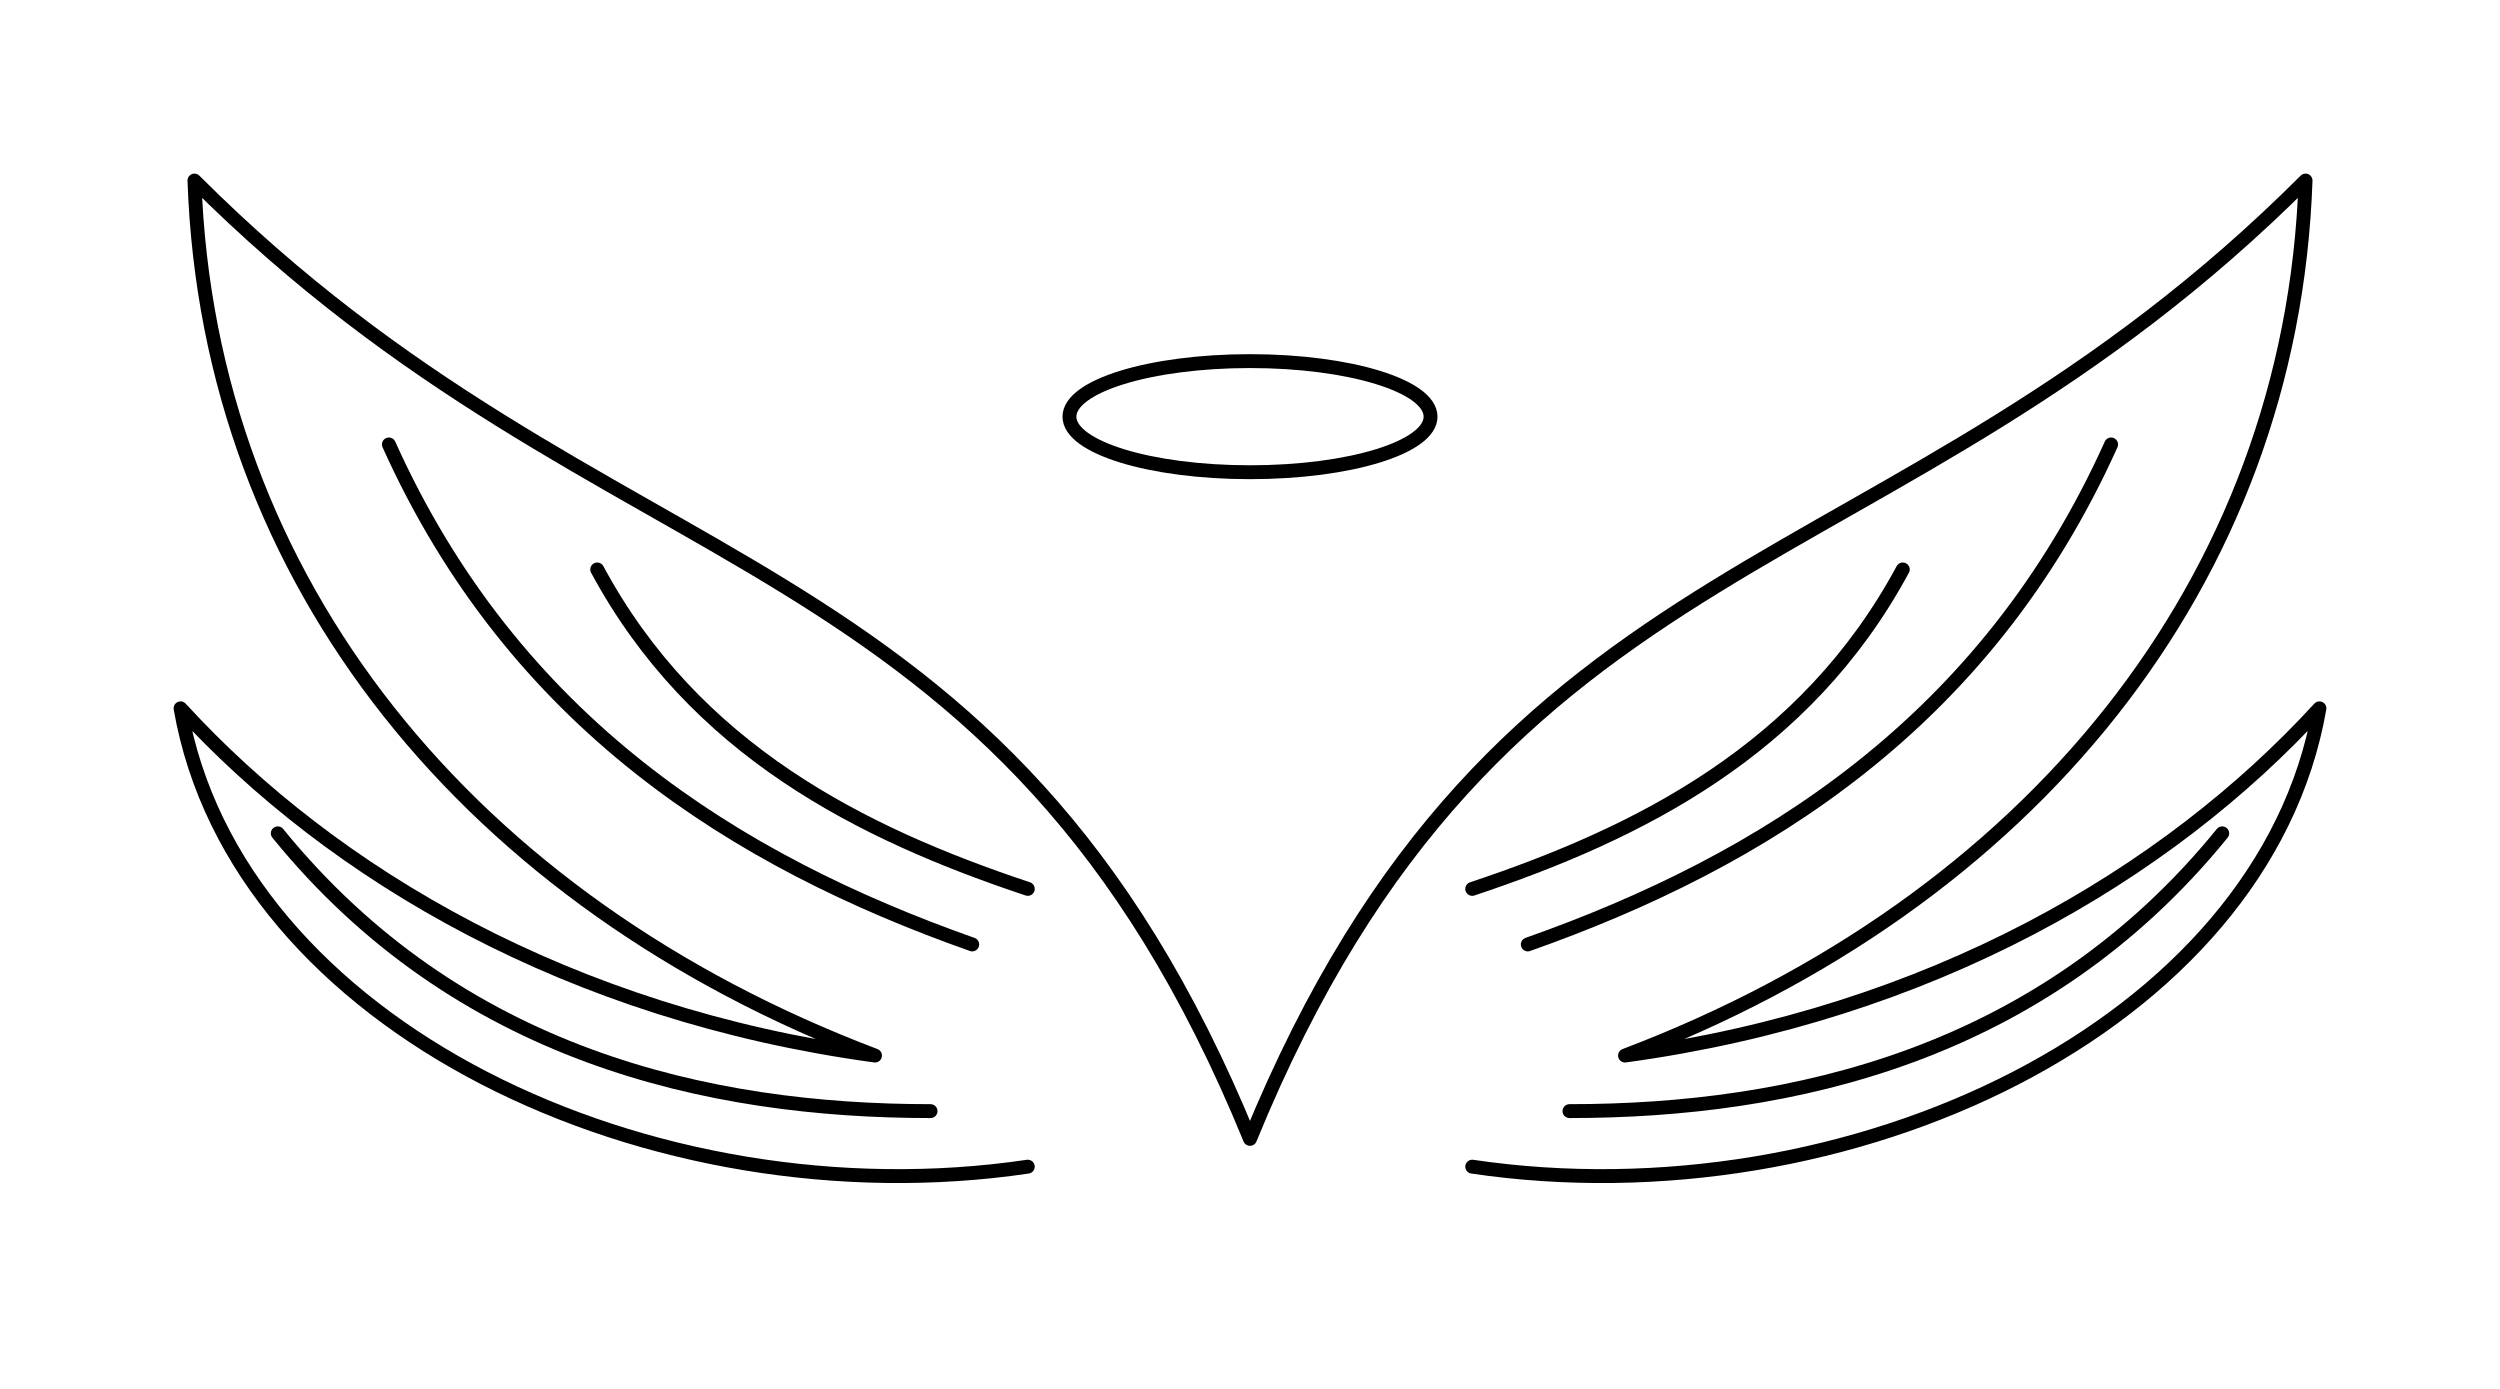
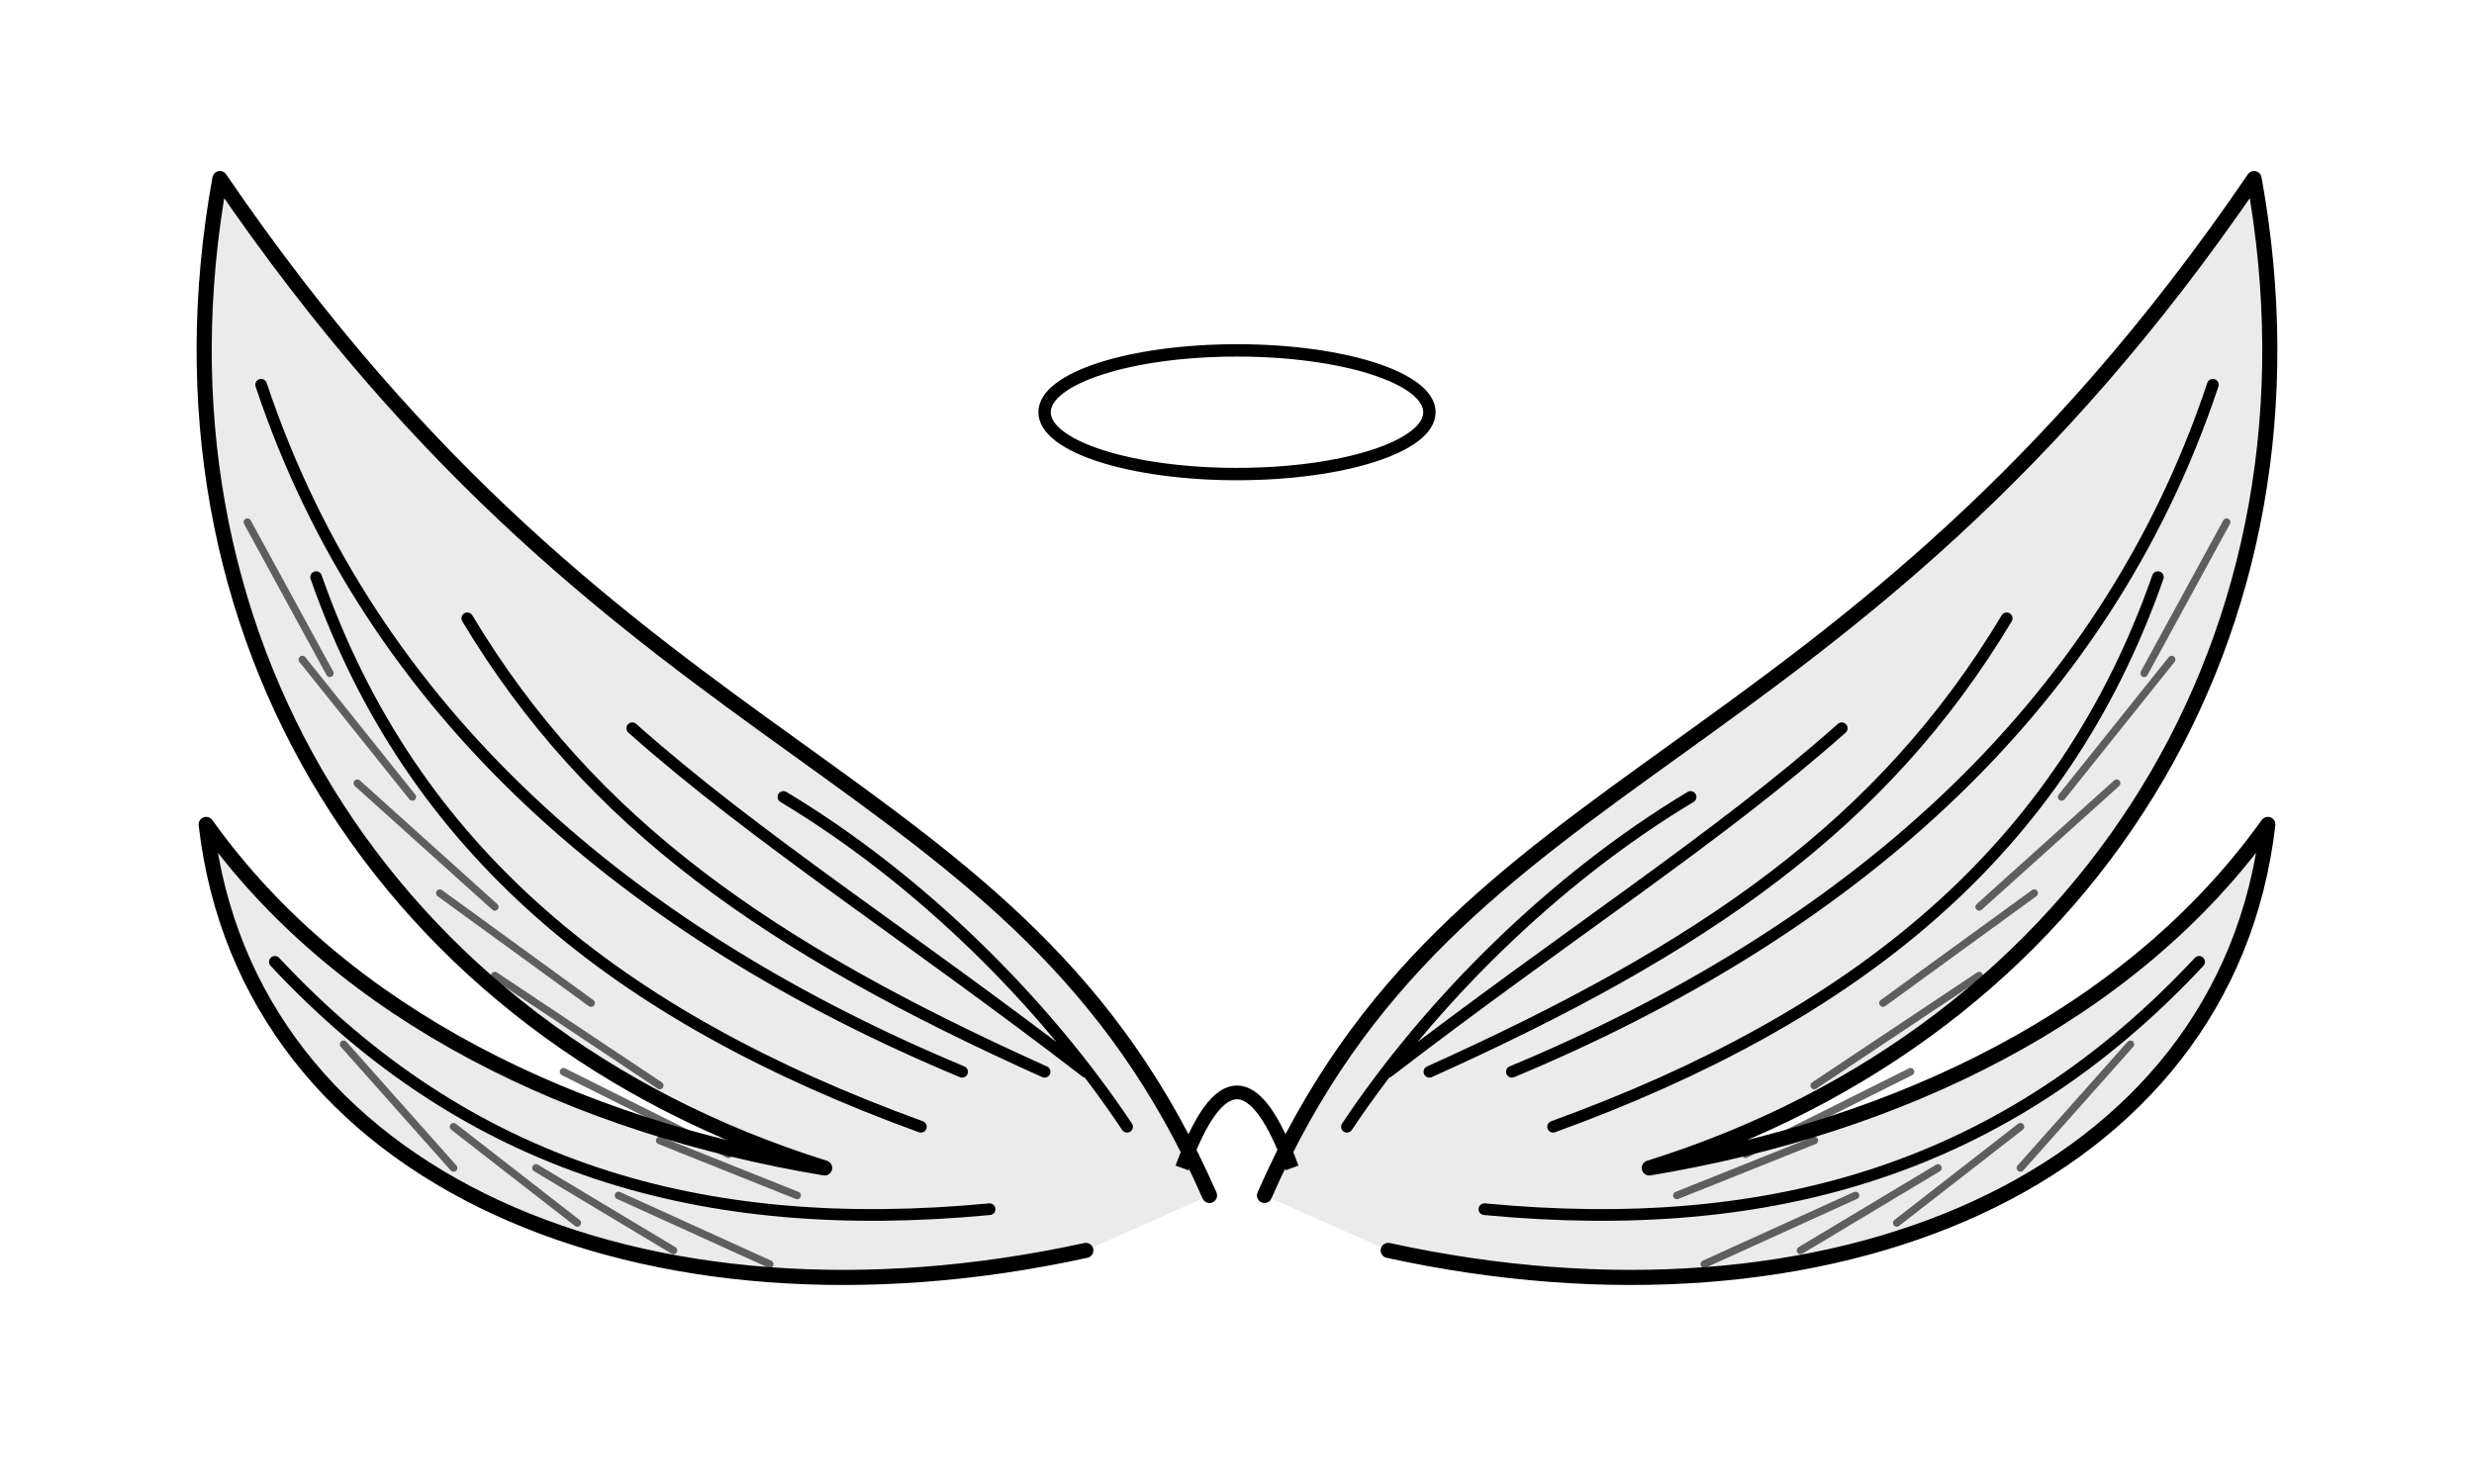
- <svg xmlns="http://www.w3.org/2000/svg" viewBox="0 0 180 100" fill="none">
-   <g stroke="currentColor" stroke-width="1" stroke-linecap="round" stroke-linejoin="round">
-     <path d="M90 82C72 38 44 43 14 13C15 42 34 65 63 76C41 73 24 63 13 51C17 74 47 88 74 84M90 82C108 38 136 43 166 13C165 42 146 65 117 76C139 73 156 63 167 51C163 74 133 88 106 84" />
-     <path d="M28 32C37 52 53 62 70 68M43 41C50 54 62 60 74 64M152 32C143 52 127 62 110 68M137 41C130 54 118 60 106 64M20 60C33 76 51 80 67 80M160 60C147 76 129 80 113 80" />
-     <ellipse cx="90" cy="30" rx="13" ry="4" />
-   </g>
+ <svg xmlns="http://www.w3.org/2000/svg" viewBox="0 0 180 108" fill="none">
+   <defs>
+     <g id="wing">
+       <path d="M88 87C74 55 46 57 16 13 10 46 28 75 60 85 42 82 25 74 15 60 18 86 47 98 79 91" fill="currentColor" fill-opacity=".08" stroke="currentColor" stroke-width="1.1" stroke-linecap="round" stroke-linejoin="round" />
+       <g stroke="currentColor" stroke-linecap="round">
+         <path d="M19 28C27 52 46 68 70 78M23 42C30 62 45 74 67 82M34 45C43 60 56 69 76 78M46 53C55 61 66 68 79 78M57 58C67 64 76 73 82 82M20 70C34 85 51 90 72 88" stroke-width=".85" />
+         <path d="M18 38 24 49m-2-1 8 10m-4-1 10 9m-4-1 11 8m-7-2 12 8m-7-1 12 6m-5-1 10 4M25 76l8 9m0-3 9 7m-3-4 10 6m-4-4 11 5" stroke-width=".55" opacity=".6" />
+       </g>
+     </g>
+   </defs>
+   <use href="#wing" />
+   <use href="#wing" transform="translate(180 0) scale(-1 1)" />
+   <ellipse cx="90" cy="30" rx="14" ry="4.5" stroke="currentColor" stroke-width=".9" />
+   <path d="M86 85q4-11 8 0" stroke="currentColor" stroke-width="1" />
</svg>
